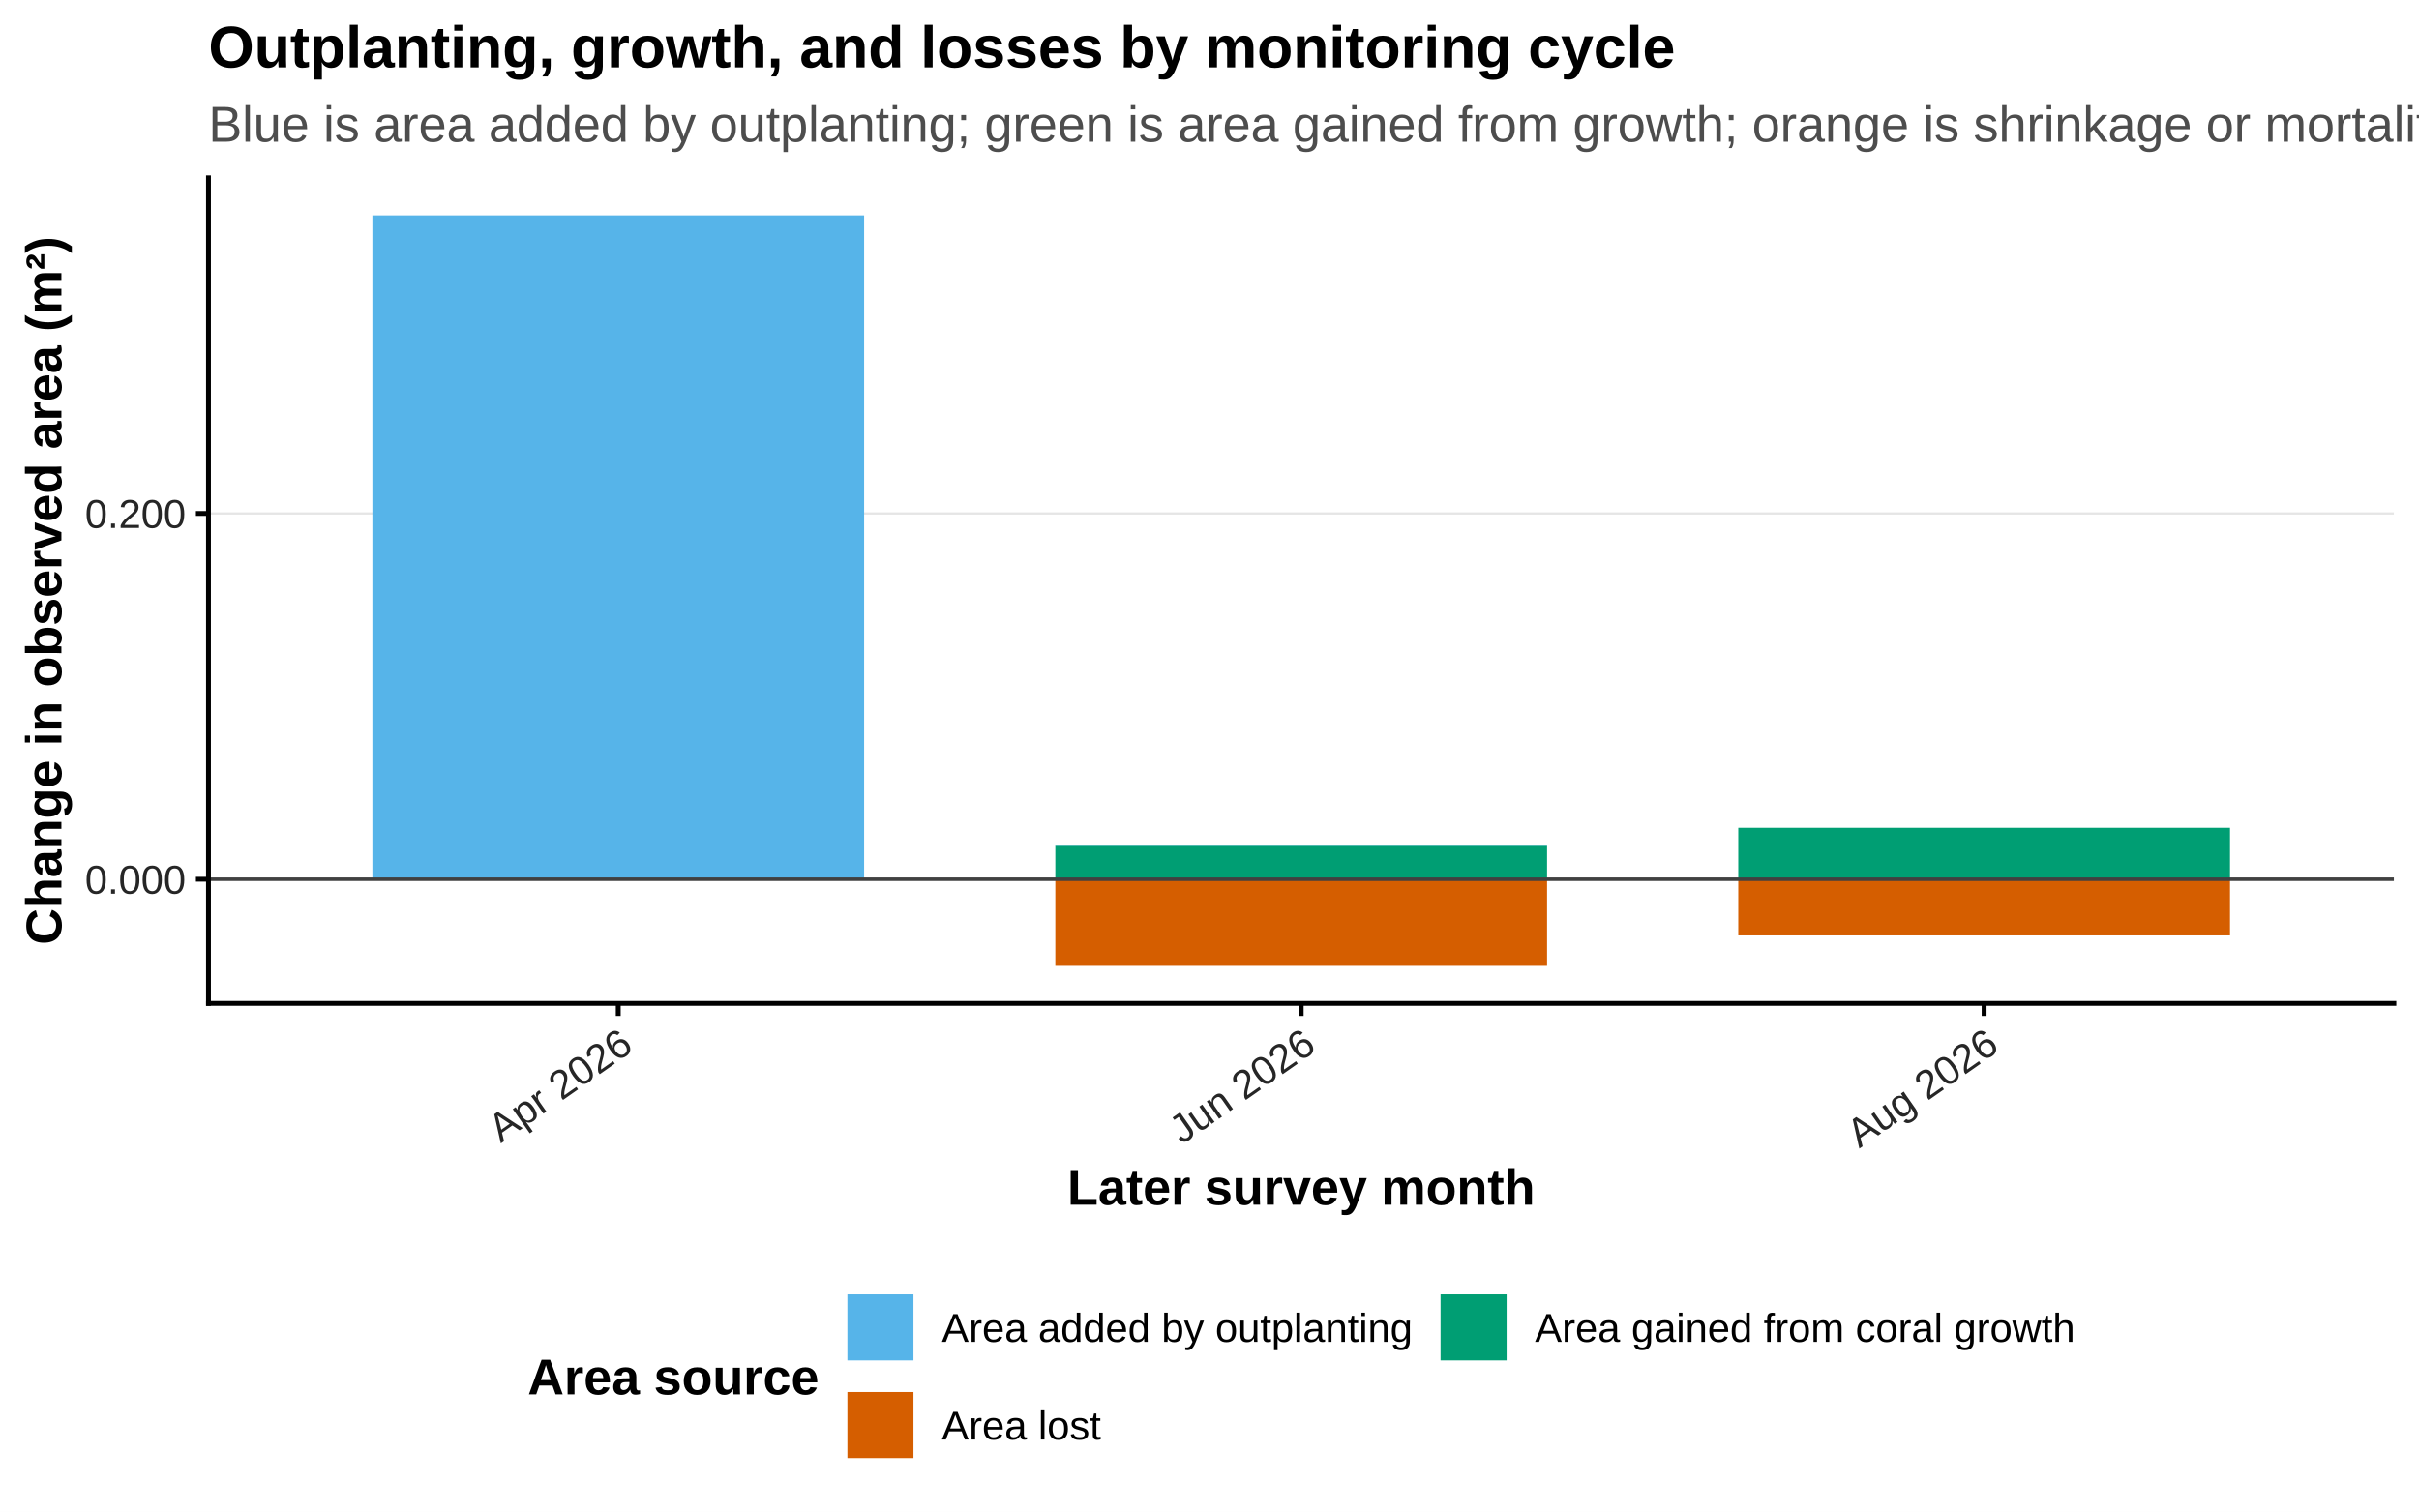
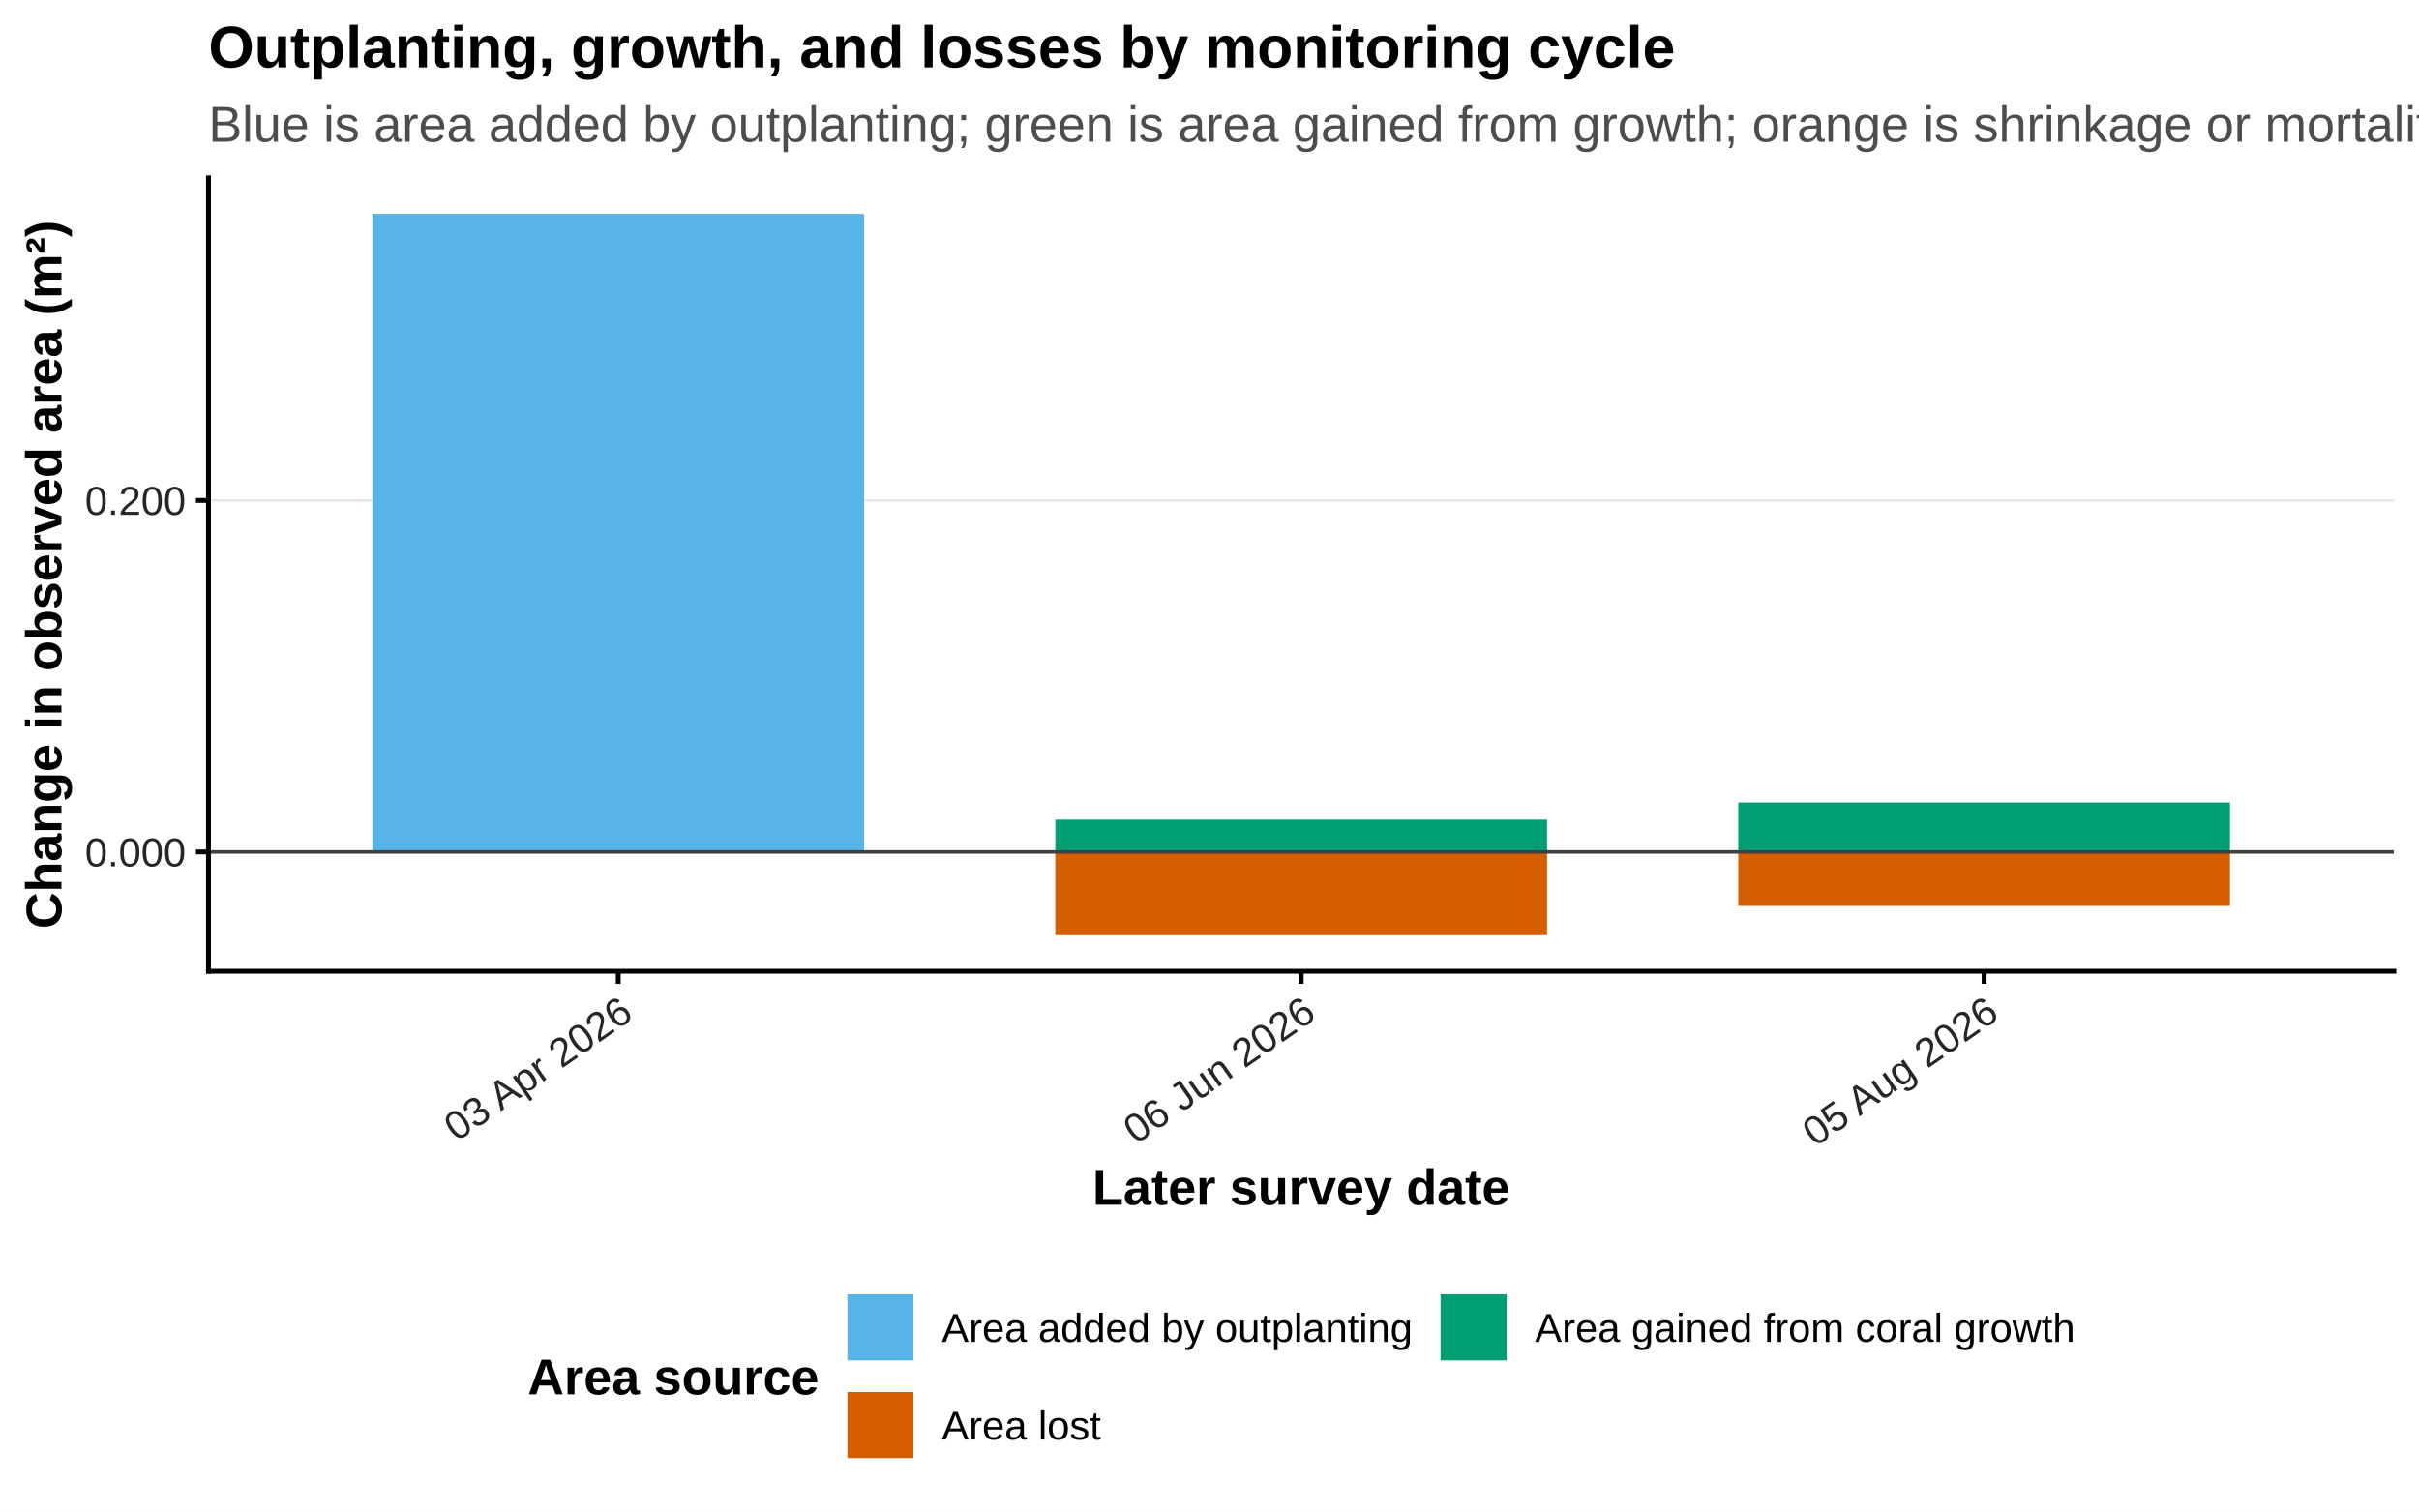
<svg xmlns="http://www.w3.org/2000/svg" class="svglite" width="576.00pt" height="360.00pt" viewBox="0 0 576.00 360.00">
  <defs>
    <style type="text/css">
    .svglite line, .svglite polyline, .svglite polygon, .svglite path, .svglite rect, .svglite circle {
      fill: none;
      stroke: #000000;
      stroke-linecap: round;
      stroke-linejoin: round;
      stroke-miterlimit: 10.00;
    }
    .svglite text {
      white-space: pre;
    }
  </style>
  </defs>
  <rect width="100%" height="100%" style="stroke: none; fill: #FFFFFF;" />
  <defs>
    <clipPath id="cpMC4wMHw1NzYuMDB8MC4wMHwzNjAuMDA=">
      <rect x="0.00" y="0.00" width="576.00" height="360.00" />
    </clipPath>
  </defs>
  <g clip-path="url(#cpMC4wMHw1NzYuMDB8MC4wMHwzNjAuMDA=)">
    <rect x="0.00" y="0.00" width="576.00" height="360.00" style="stroke-width: 1.16; stroke: #FFFFFF; fill: #FFFFFF;" />
  </g>
  <defs>
-     <clipPath id="cpNDkuNjR8NTcwLjAyfDQyLjM2fDIzOC45OA==">
-       <rect x="49.64" y="42.36" width="520.38" height="196.62" />
+     <clipPath id="cpNDkuNjR8NTcwLjAyfDQyLjM2fDIzMS4zMw==">
+       <rect x="49.64" y="42.36" width="520.38" height="188.97" />
    </clipPath>
  </defs>
-   <g clip-path="url(#cpNDkuNjR8NTcwLjAyfDQyLjM2fDIzOC45OA==)">
-     <rect x="49.64" y="42.36" width="520.38" height="196.62" style="stroke-width: 1.16; stroke: none; fill: #FFFFFF;" />
-     <polyline points="49.64,209.41 570.02,209.41 " style="stroke-width: 0.53; stroke: #E5E5E5; stroke-linecap: butt;" />
-     <polyline points="49.64,122.29 570.02,122.29 " style="stroke-width: 0.53; stroke: #E5E5E5; stroke-linecap: butt;" />
-     <rect x="88.67" y="51.30" width="117.09" height="158.11" style="stroke-width: 1.16; stroke: none; stroke-linecap: butt; stroke-linejoin: miter; fill: #56B4E9;" />
-     <rect x="251.29" y="201.32" width="117.09" height="0.17" style="stroke-width: 1.16; stroke: none; stroke-linecap: butt; stroke-linejoin: miter; fill: #56B4E9;" />
-     <rect x="251.29" y="201.48" width="117.09" height="7.92" style="stroke-width: 1.16; stroke: none; stroke-linecap: butt; stroke-linejoin: miter; fill: #009E73;" />
-     <rect x="251.29" y="209.41" width="117.09" height="20.63" style="stroke-width: 1.16; stroke: none; stroke-linecap: butt; stroke-linejoin: miter; fill: #D55E00;" />
-     <rect x="413.91" y="197.16" width="117.09" height="12.24" style="stroke-width: 1.16; stroke: none; stroke-linecap: butt; stroke-linejoin: miter; fill: #009E73;" />
-     <rect x="413.91" y="209.41" width="117.09" height="13.38" style="stroke-width: 1.16; stroke: none; stroke-linecap: butt; stroke-linejoin: miter; fill: #D55E00;" />
-     <line x1="49.64" y1="209.41" x2="570.02" y2="209.41" style="stroke-width: 0.85; stroke: #404040; stroke-linecap: butt;" />
+   <g clip-path="url(#cpNDkuNjR8NTcwLjAyfDQyLjM2fDIzMS4zMw==)">
+     <rect x="49.64" y="42.36" width="520.38" height="188.97" style="stroke-width: 1.16; stroke: none; fill: #FFFFFF;" />
+     <polyline points="49.64,202.91 570.02,202.91 " style="stroke-width: 0.53; stroke: #E5E5E5; stroke-linecap: butt;" />
+     <polyline points="49.64,119.18 570.02,119.18 " style="stroke-width: 0.53; stroke: #E5E5E5; stroke-linecap: butt;" />
+     <rect x="88.67" y="50.95" width="117.09" height="151.96" style="stroke-width: 1.16; stroke: none; stroke-linecap: butt; stroke-linejoin: miter; fill: #56B4E9;" />
+     <rect x="251.29" y="195.14" width="117.09" height="0.16" style="stroke-width: 1.16; stroke: none; stroke-linecap: butt; stroke-linejoin: miter; fill: #56B4E9;" />
+     <rect x="251.29" y="195.29" width="117.09" height="7.61" style="stroke-width: 1.16; stroke: none; stroke-linecap: butt; stroke-linejoin: miter; fill: #009E73;" />
+     <rect x="251.29" y="202.91" width="117.09" height="19.83" style="stroke-width: 1.16; stroke: none; stroke-linecap: butt; stroke-linejoin: miter; fill: #D55E00;" />
+     <rect x="413.91" y="191.14" width="117.09" height="11.77" style="stroke-width: 1.16; stroke: none; stroke-linecap: butt; stroke-linejoin: miter; fill: #009E73;" />
+     <rect x="413.91" y="202.91" width="117.09" height="12.86" style="stroke-width: 1.16; stroke: none; stroke-linecap: butt; stroke-linejoin: miter; fill: #D55E00;" />
+     <line x1="49.64" y1="202.91" x2="570.02" y2="202.91" style="stroke-width: 0.85; stroke: #404040; stroke-linecap: butt;" />
  </g>
  <g clip-path="url(#cpMC4wMHw1NzYuMDB8MC4wMHwzNjAuMDA=)">
-     <polyline points="49.64,238.98 49.64,42.36 " style="stroke-width: 1.16; stroke-linecap: square;" />
-     <text x="44.26" y="212.85" text-anchor="end" style="font-size: 9.60px;fill: #262626; font-family: &quot;Arial&quot;;" textLength="24.00px" lengthAdjust="spacingAndGlyphs">0.000</text>
-     <text x="44.26" y="125.73" text-anchor="end" style="font-size: 9.60px;fill: #262626; font-family: &quot;Arial&quot;;" textLength="24.00px" lengthAdjust="spacingAndGlyphs">0.200</text>
-     <polyline points="46.65,209.41 49.64,209.41 " style="stroke-width: 1.16; stroke-linecap: butt;" />
-     <polyline points="46.65,122.29 49.64,122.29 " style="stroke-width: 1.16; stroke-linecap: butt;" />
-     <polyline points="49.64,238.98 570.02,238.98 " style="stroke-width: 1.16; stroke-linecap: square;" />
-     <polyline points="147.21,241.97 147.21,238.98 " style="stroke-width: 1.16; stroke-linecap: butt;" />
-     <polyline points="309.83,241.97 309.83,238.98 " style="stroke-width: 1.16; stroke-linecap: butt;" />
-     <polyline points="472.45,241.97 472.45,238.98 " style="stroke-width: 1.16; stroke-linecap: butt;" />
-     <text transform="translate(151.16,250.00) rotate(-35)" text-anchor="end" style="font-size: 9.60px;fill: #262626; font-family: &quot;Arial&quot;;" textLength="38.94px" lengthAdjust="spacingAndGlyphs">Apr 2026</text>
-     <text transform="translate(313.78,250.00) rotate(-35)" text-anchor="end" style="font-size: 9.60px;fill: #262626; font-family: &quot;Arial&quot;;" textLength="39.47px" lengthAdjust="spacingAndGlyphs">Jun 2026</text>
-     <text transform="translate(476.40,250.00) rotate(-35)" text-anchor="end" style="font-size: 9.60px;fill: #262626; font-family: &quot;Arial&quot;;" textLength="41.08px" lengthAdjust="spacingAndGlyphs">Aug 2026</text>
-     <text x="309.83" y="286.92" text-anchor="middle" style="font-size: 12.00px; font-weight: bold; font-family: &quot;Arial&quot;;" textLength="111.37px" lengthAdjust="spacingAndGlyphs">Later survey month</text>
-     <text transform="translate(14.62,140.67) rotate(-90)" text-anchor="middle" style="font-size: 12.00px; font-weight: bold; font-family: &quot;Arial&quot;;" textLength="168.72px" lengthAdjust="spacingAndGlyphs">Change in observed area (m²)</text>
+     <polyline points="49.64,231.33 49.64,42.36 " style="stroke-width: 1.16; stroke-linecap: square;" />
+     <text x="44.26" y="206.35" text-anchor="end" style="font-size: 9.60px;fill: #262626; font-family: &quot;Arial&quot;;" textLength="24.00px" lengthAdjust="spacingAndGlyphs">0.000</text>
+     <text x="44.26" y="122.62" text-anchor="end" style="font-size: 9.60px;fill: #262626; font-family: &quot;Arial&quot;;" textLength="24.00px" lengthAdjust="spacingAndGlyphs">0.200</text>
+     <polyline points="46.65,202.91 49.64,202.91 " style="stroke-width: 1.16; stroke-linecap: butt;" />
+     <polyline points="46.65,119.18 49.64,119.18 " style="stroke-width: 1.16; stroke-linecap: butt;" />
+     <polyline points="49.64,231.33 570.02,231.33 " style="stroke-width: 1.16; stroke-linecap: square;" />
+     <polyline points="147.21,234.32 147.21,231.33 " style="stroke-width: 1.16; stroke-linecap: butt;" />
+     <polyline points="309.83,234.32 309.83,231.33 " style="stroke-width: 1.16; stroke-linecap: butt;" />
+     <polyline points="472.45,234.32 472.45,231.33 " style="stroke-width: 1.16; stroke-linecap: butt;" />
+     <text transform="translate(151.16,242.35) rotate(-35)" text-anchor="end" style="font-size: 9.60px;fill: #262626; font-family: &quot;Arial&quot;;" textLength="52.27px" lengthAdjust="spacingAndGlyphs">03 Apr 2026</text>
+     <text transform="translate(313.78,242.35) rotate(-35)" text-anchor="end" style="font-size: 9.60px;fill: #262626; font-family: &quot;Arial&quot;;" textLength="52.80px" lengthAdjust="spacingAndGlyphs">06 Jun 2026</text>
+     <text transform="translate(476.40,242.35) rotate(-35)" text-anchor="end" style="font-size: 9.60px;fill: #262626; font-family: &quot;Arial&quot;;" textLength="54.41px" lengthAdjust="spacingAndGlyphs">05 Aug 2026</text>
+     <text x="309.83" y="286.92" text-anchor="middle" style="font-size: 12.00px; font-weight: bold; font-family: &quot;Arial&quot;;" textLength="99.39px" lengthAdjust="spacingAndGlyphs">Later survey date</text>
+     <text transform="translate(14.62,136.85) rotate(-90)" text-anchor="middle" style="font-size: 12.00px; font-weight: bold; font-family: &quot;Arial&quot;;" textLength="168.72px" lengthAdjust="spacingAndGlyphs">Change in observed area (m²)</text>
    <rect x="119.67" y="301.53" width="380.31" height="52.49" style="stroke-width: 1.16; stroke: none; fill: #FFFFFF;" />
    <text x="125.65" y="332.10" style="font-size: 12.00px; font-weight: bold; font-family: &quot;Arial&quot;;" textLength="69.38px" lengthAdjust="spacingAndGlyphs">Area source</text>
    <rect x="201.01" y="307.51" width="17.28" height="17.28" style="stroke-width: 1.16; stroke: none; fill: #FFFFFF;" />
    <rect x="201.78" y="308.28" width="15.73" height="15.73" style="stroke-width: 1.16; stroke: none; stroke-linecap: butt; stroke-linejoin: miter; fill: #56B4E9;" />
    <rect x="342.25" y="307.51" width="17.28" height="17.28" style="stroke-width: 1.16; stroke: none; fill: #FFFFFF;" />
    <rect x="343.02" y="308.28" width="15.73" height="15.73" style="stroke-width: 1.16; stroke: none; stroke-linecap: butt; stroke-linejoin: miter; fill: #009E73;" />
    <rect x="201.01" y="330.76" width="17.28" height="17.28" style="stroke-width: 1.16; stroke: none; fill: #FFFFFF;" />
    <rect x="201.78" y="331.54" width="15.73" height="15.73" style="stroke-width: 1.16; stroke: none; stroke-linecap: butt; stroke-linejoin: miter; fill: #D55E00;" />
    <text x="224.27" y="319.59" style="font-size: 9.60px; font-family: &quot;Arial&quot;;" textLength="112.00px" lengthAdjust="spacingAndGlyphs">Area added by outplanting</text>
    <text x="365.51" y="319.59" style="font-size: 9.60px; font-family: &quot;Arial&quot;;" textLength="128.51px" lengthAdjust="spacingAndGlyphs">Area gained from coral growth</text>
    <text x="224.27" y="342.85" style="font-size: 9.60px; font-family: &quot;Arial&quot;;" textLength="37.86px" lengthAdjust="spacingAndGlyphs">Area lost</text>
    <text x="49.64" y="33.74" style="font-size: 12.00px;fill: #4D4D4D; font-family: &quot;Arial&quot;;" textLength="534.95px" lengthAdjust="spacingAndGlyphs">Blue is area added by outplanting; green is area gained from growth; orange is shrinkage or mortality</text>
    <text x="49.64" y="16.05" style="font-size: 14.00px; font-weight: bold; font-family: &quot;Arial&quot;;" textLength="349.09px" lengthAdjust="spacingAndGlyphs">Outplanting, growth, and losses by monitoring cycle</text>
  </g>
</svg>
